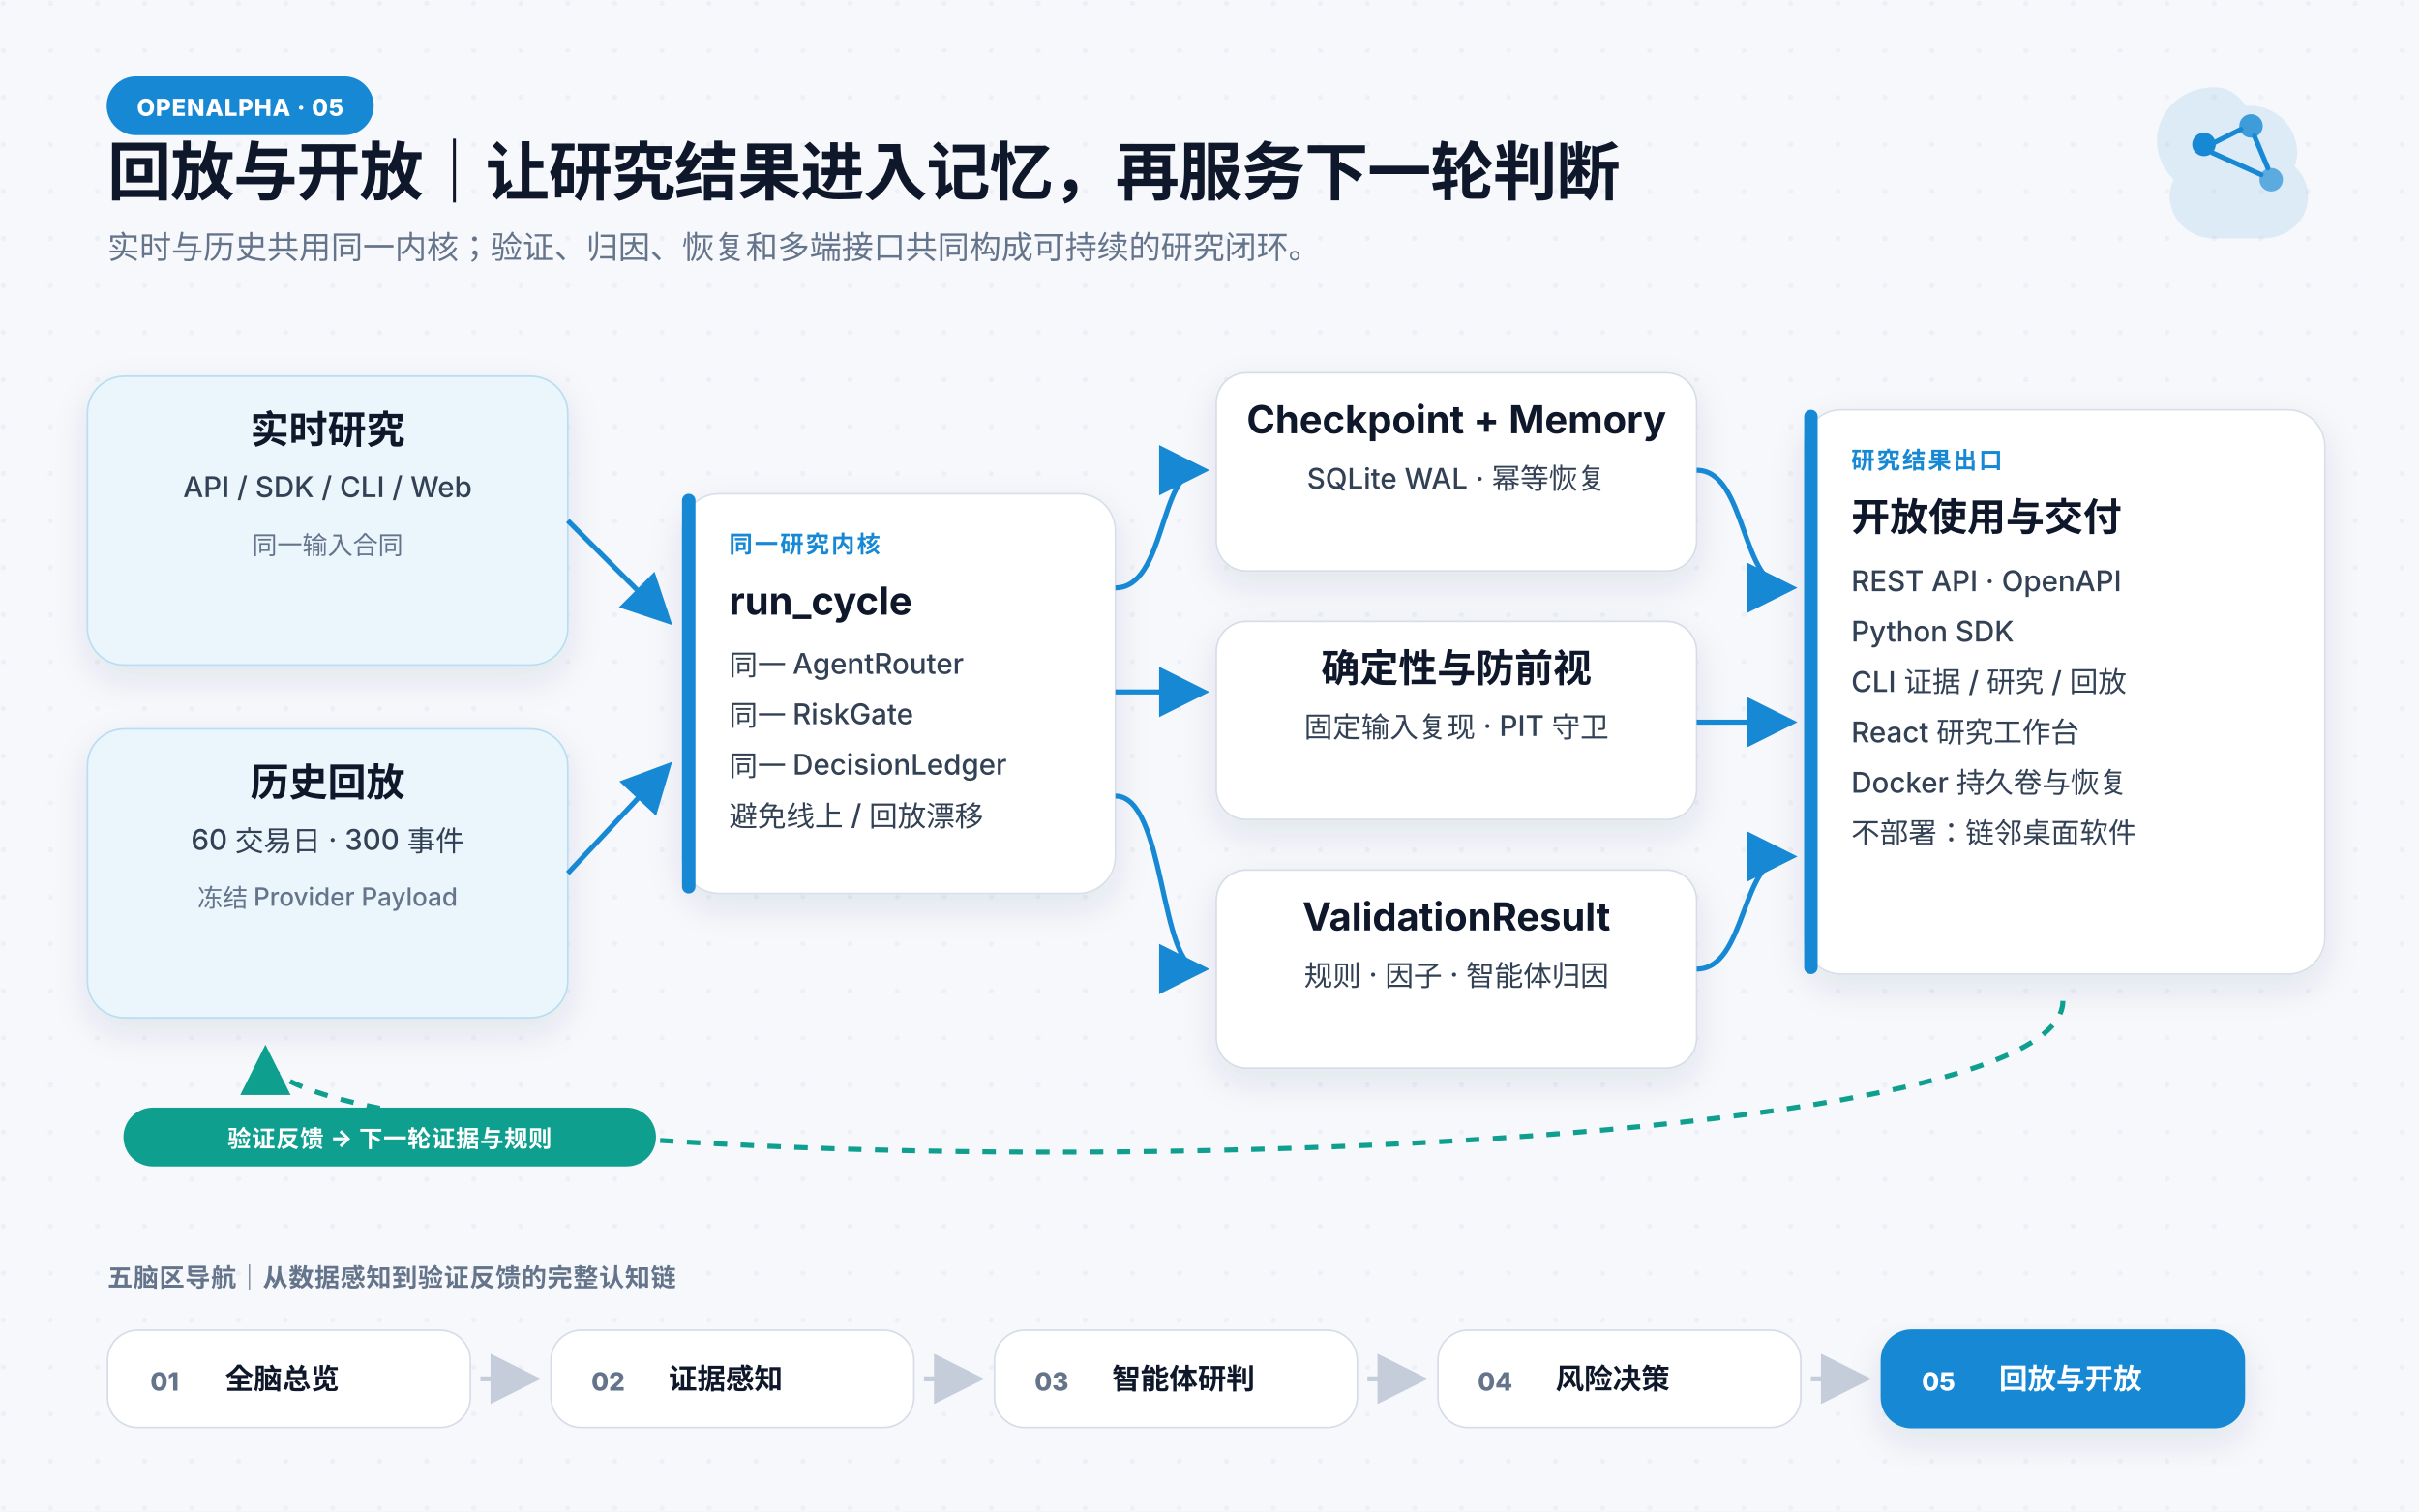
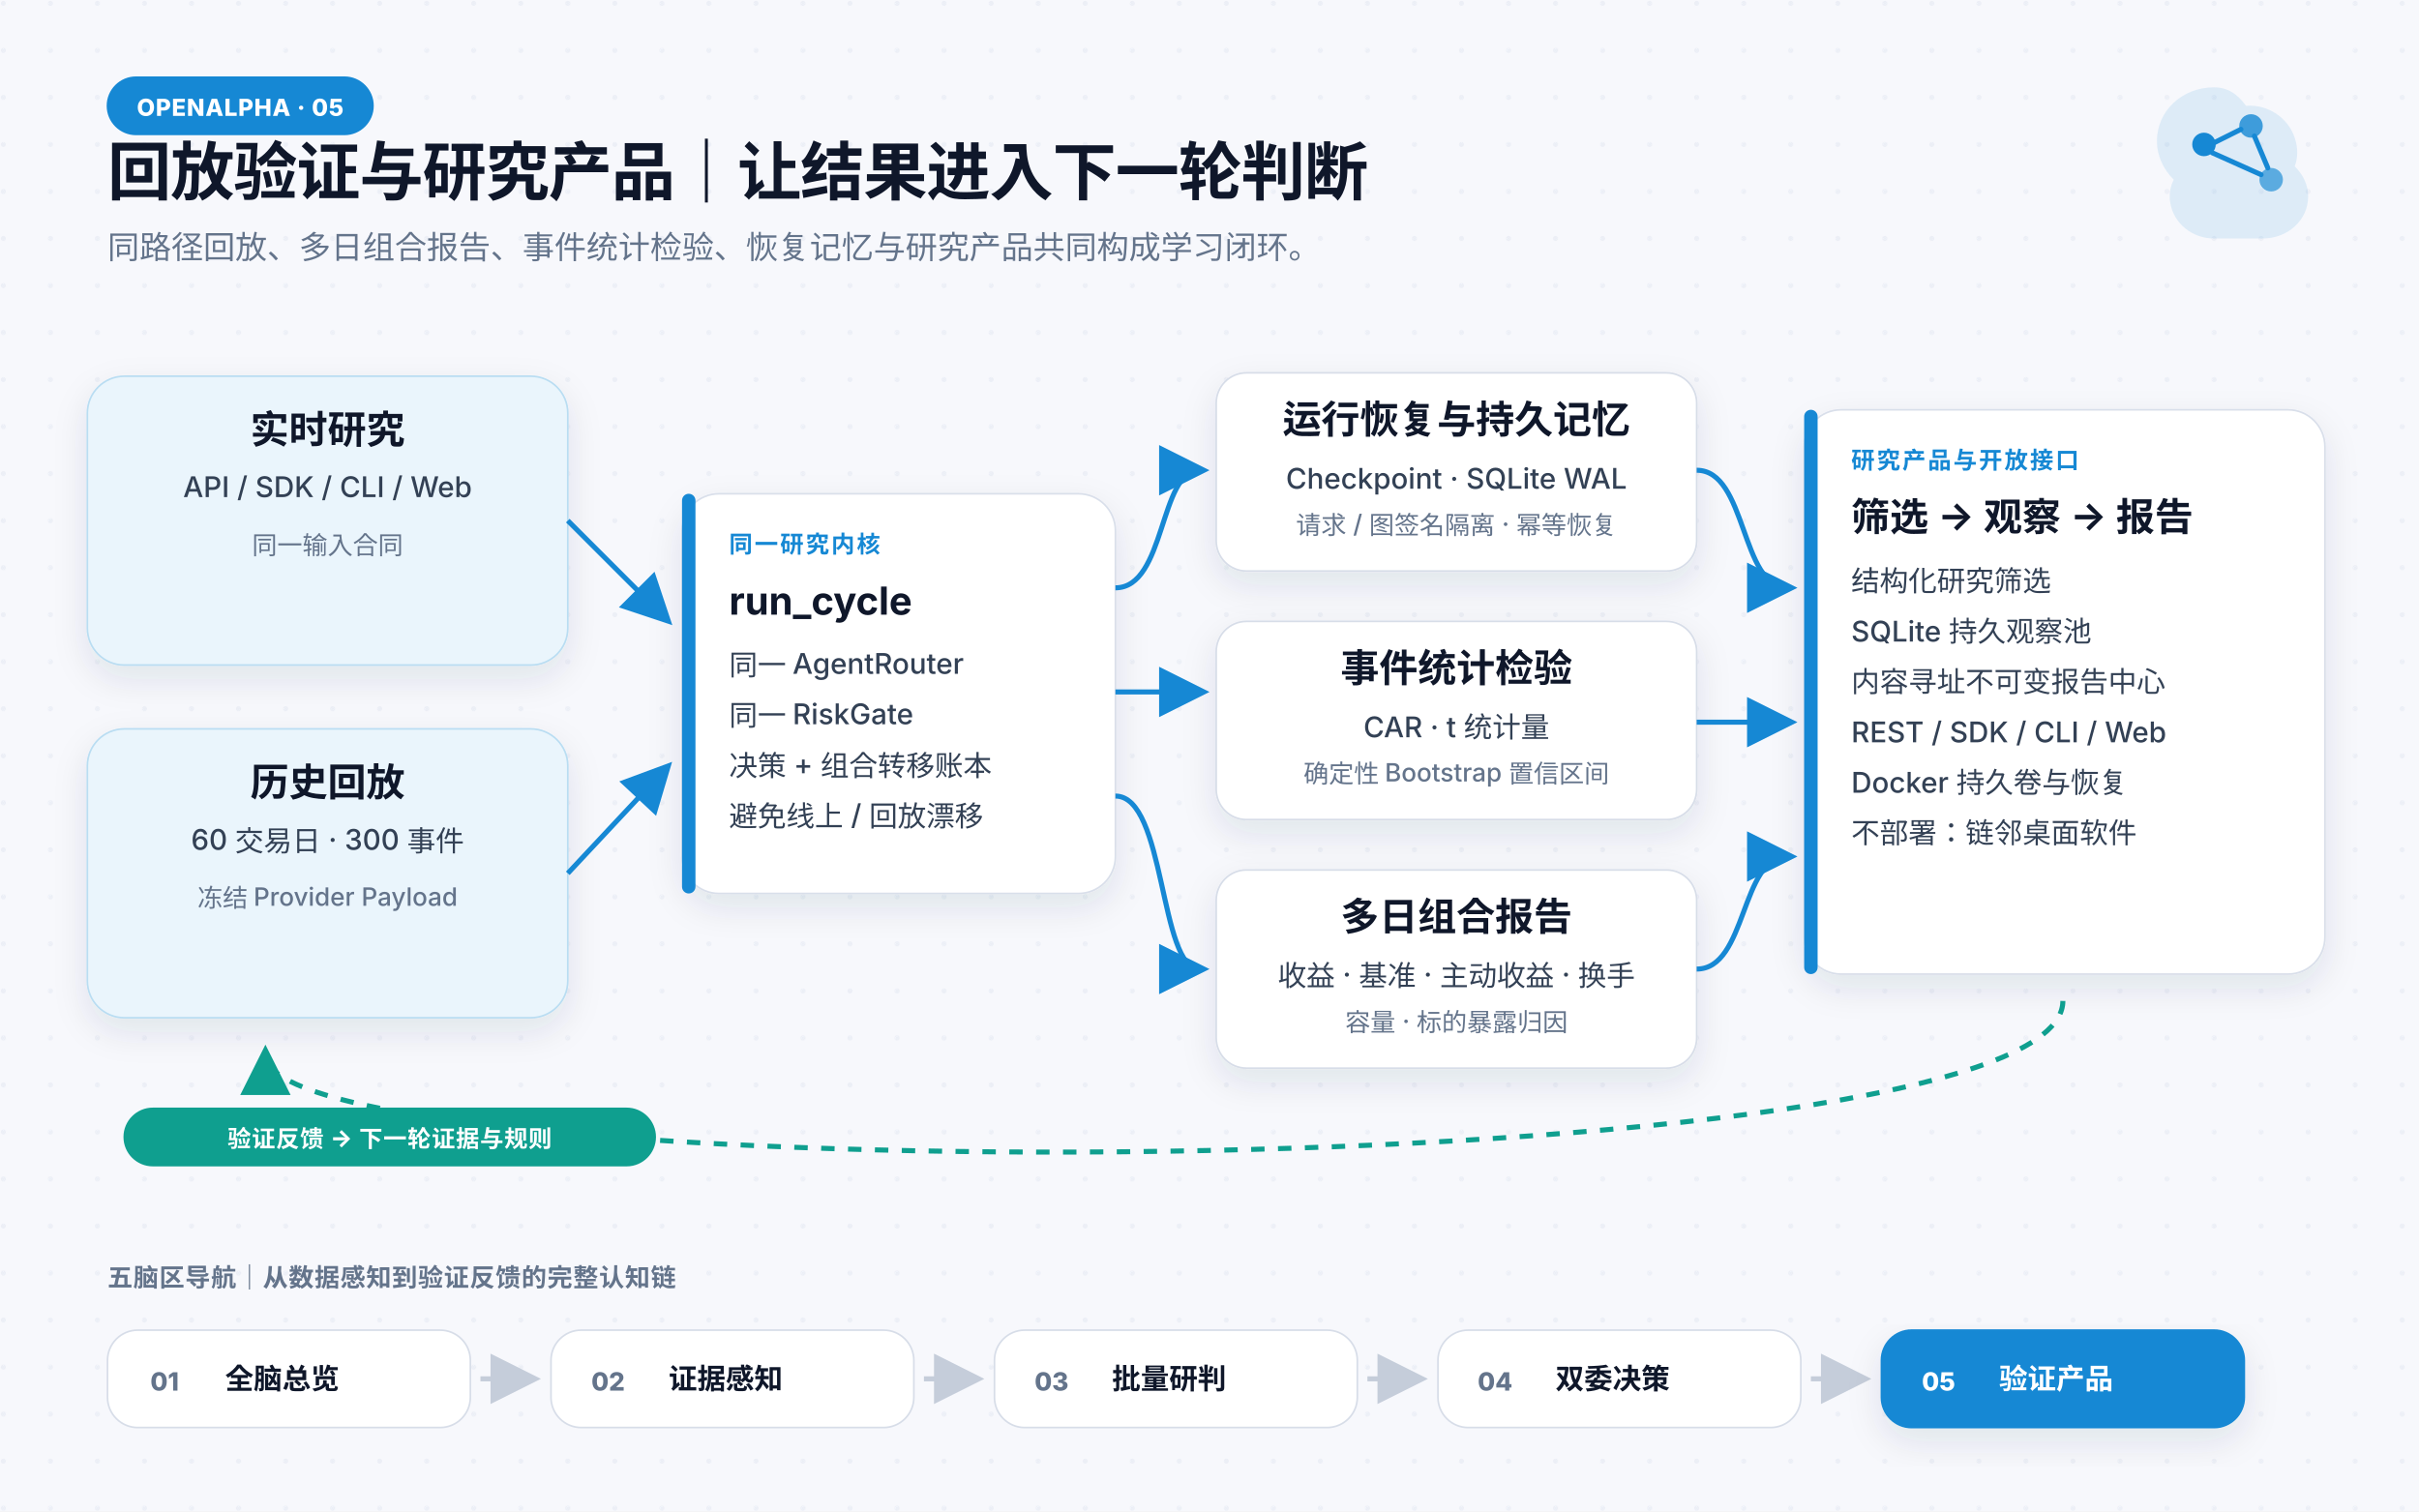
<svg xmlns="http://www.w3.org/2000/svg" width="1440" height="900" viewBox="0 0 1440 900" role="img" aria-labelledby="title desc">
  <defs>
    <filter id="shadow" x="-20%" y="-20%" width="140%" height="160%">
      <feDropShadow dx="0" dy="8" stdDeviation="10" flood-color="#27324A" flood-opacity=".10" />
    </filter>
    <marker id="arrow" markerWidth="10" markerHeight="10" refX="8" refY="5" orient="auto" markerUnits="strokeWidth">
      <path d="M0,0 L10,5 L0,10 z" fill="context-stroke" />
    </marker>
    <pattern id="dots" width="28" height="28" patternUnits="userSpaceOnUse">
      <circle cx="2" cy="2" r="1.5" fill="#D8DEEB" />
    </pattern>
    <style>
      text { font-family: Inter, "Noto Sans SC", "Microsoft YaHei", Arial, sans-serif; }
      .title { font-size: 38px; font-weight: 760; fill: #0F172A; letter-spacing: -.5px; }
      .subtitle { font-size: 19px; font-weight: 450; fill: #64748B; }
      .cardTitle { font-size: 23px; font-weight: 720; fill: #0F172A; }
      .kicker { font-size: 14px; font-weight: 760; letter-spacing: 1.2px; }
      .body { font-size: 17px; font-weight: 470; fill: #334155; }
      .small { font-size: 15px; font-weight: 500; fill: #64748B; }
      .pill { font-size: 14px; font-weight: 760; letter-spacing: .4px; }
      .metric { font-size: 28px; font-weight: 780; fill: #0F172A; }
      .navCaption { font-size: 15px; font-weight: 650; fill: #64748B; letter-spacing: .4px; }
      .navNumber { font-size: 15px; font-weight: 800; }
      .navLabel { font-size: 17px; font-weight: 720; }
    </style>
  </defs>
  <rect width="1440" height="900" fill="#F7F8FC" />
  <rect width="1440" height="900" fill="url(#dots)" opacity=".36" />
  <rect x="64" y="46" width="158" height="34" rx="17" fill="#1688D4" stroke="#1688D4" />
  <text x="143" y="69" class="pill" text-anchor="middle" fill="#FFFFFF">OPENALPHA · 05</text>
-   <text x="64" y="116" class="title" text-anchor="start">回放与开放｜让研究结果进入记忆，再服务下一轮判断</text>
-   <text x="64" y="154" class="subtitle" text-anchor="start">实时与历史共用同一内核；验证、归因、恢复和多端接口共同构成可持续的研究闭环。</text>
+   <text x="64" y="116" class="title" text-anchor="start">回放验证与研究产品｜让结果进入下一轮判断</text>
+   <text x="64" y="154" class="subtitle" text-anchor="start">同路径回放、多日组合报告、事件统计检验、恢复记忆与研究产品共同构成学习闭环。</text>
  <g transform="translate(1270 42)">
    <path d="M48 10c-19 0-34 14-34 32 0 9 4 17 10 23-2 4-3 9-2 14 2 12 13 21 26 21h29c15 0 27-11 27-25 0-7-3-13-8-18 2-5 2-11 0-17-4-12-16-20-29-19-5-7-11-11-19-11Z" fill="#1688D4" opacity=".12" />
    <circle cx="42" cy="44" r="7" fill="#1688D4" />
    <circle cx="70" cy="33" r="7" fill="#1688D4" opacity=".8" />
    <circle cx="82" cy="65" r="7" fill="#1688D4" opacity=".65" />
    <path d="M48 43 64 35M47 49 76 62M72 39 80 58" stroke="#1688D4" stroke-width="3" stroke-linecap="round" />
  </g>
  <rect x="52" y="224" width="286" height="172" rx="22" fill="#EAF5FC" stroke="#B9DDF2" filter="url(#shadow)" />
  <text x="195" y="264" class="cardTitle" text-anchor="middle">实时研究</text>
  <text x="195" y="296" class="body" text-anchor="middle">API / SDK / CLI / Web</text>
  <text x="195" y="330" class="small" text-anchor="middle">同一输入合同</text>
  <rect x="52" y="434" width="286" height="172" rx="22" fill="#EAF5FC" stroke="#B9DDF2" filter="url(#shadow)" />
  <text x="195" y="474" class="cardTitle" text-anchor="middle">历史回放</text>
  <text x="195" y="506" class="body" text-anchor="middle">60 交易日 · 300 事件</text>
  <text x="195" y="540" class="small" text-anchor="middle">冻结 Provider Payload</text>
  <rect x="406" y="294" width="258" height="238" rx="22" fill="#FFFFFF" stroke="#D9DFEA" filter="url(#shadow)" />
  <rect x="406" y="294" width="8" height="238" rx="4" fill="#1688D4" />
  <text x="434" y="329" class="kicker" text-anchor="start" fill="#1688D4">同一研究内核</text>
  <text x="434" y="366" class="cardTitle" text-anchor="start">run_cycle</text>
  <text x="434" y="402" class="body" text-anchor="start">同一 AgentRouter</text>
  <text x="434" y="432" class="body" text-anchor="start">同一 RiskGate</text>
-   <text x="434" y="462" class="body" text-anchor="start">同一 DecisionLedger</text>
+   <text x="434" y="462" class="body" text-anchor="start">决策 + 组合转移账本</text>
  <text x="434" y="492" class="body" text-anchor="start">避免线上 / 回放漂移</text>
  <rect x="724" y="222" width="286" height="118" rx="18" fill="#FFFFFF" stroke="#D7DDE8" filter="url(#shadow)" />
-   <text x="867" y="258" class="cardTitle" text-anchor="middle">Checkpoint + Memory</text>
-   <text x="867" y="291" class="body" text-anchor="middle">SQLite WAL · 幂等恢复</text>
+   <text x="867" y="258" class="cardTitle" text-anchor="middle">运行恢复与持久记忆</text>
+   <text x="867" y="291" class="body" text-anchor="middle">Checkpoint · SQLite WAL</text>
+   <text x="867" y="318" class="small" text-anchor="middle">请求 / 图签名隔离 · 幂等恢复</text>
  <rect x="724" y="370" width="286" height="118" rx="18" fill="#FFFFFF" stroke="#D7DDE8" filter="url(#shadow)" />
-   <text x="867" y="406" class="cardTitle" text-anchor="middle">确定性与防前视</text>
-   <text x="867" y="439" class="body" text-anchor="middle">固定输入复现 · PIT 守卫</text>
+   <text x="867" y="406" class="cardTitle" text-anchor="middle">事件统计检验</text>
+   <text x="867" y="439" class="body" text-anchor="middle">CAR · t 统计量</text>
+   <text x="867" y="466" class="small" text-anchor="middle">确定性 Bootstrap 置信区间</text>
  <rect x="724" y="518" width="286" height="118" rx="18" fill="#FFFFFF" stroke="#D7DDE8" filter="url(#shadow)" />
-   <text x="867" y="554" class="cardTitle" text-anchor="middle">ValidationResult</text>
-   <text x="867" y="587" class="body" text-anchor="middle">规则 · 因子 · 智能体归因</text>
+   <text x="867" y="554" class="cardTitle" text-anchor="middle">多日组合报告</text>
+   <text x="867" y="587" class="body" text-anchor="middle">收益 · 基准 · 主动收益 · 换手</text>
+   <text x="867" y="614" class="small" text-anchor="middle">容量 · 标的暴露归因</text>
  <rect x="1074" y="244" width="310" height="336" rx="22" fill="#FFFFFF" stroke="#D9DFEA" filter="url(#shadow)" />
  <rect x="1074" y="244" width="8" height="336" rx="4" fill="#1688D4" />
-   <text x="1102" y="279" class="kicker" text-anchor="start" fill="#1688D4">研究结果出口</text>
-   <text x="1102" y="316" class="cardTitle" text-anchor="start">开放使用与交付</text>
-   <text x="1102" y="352" class="body" text-anchor="start">REST API · OpenAPI</text>
-   <text x="1102" y="382" class="body" text-anchor="start">Python SDK</text>
-   <text x="1102" y="412" class="body" text-anchor="start">CLI 证据 / 研究 / 回放</text>
-   <text x="1102" y="442" class="body" text-anchor="start">React 研究工作台</text>
+   <text x="1102" y="279" class="kicker" text-anchor="start" fill="#1688D4">研究产品与开放接口</text>
+   <text x="1102" y="316" class="cardTitle" text-anchor="start">筛选 → 观察 → 报告</text>
+   <text x="1102" y="352" class="body" text-anchor="start">结构化研究筛选</text>
+   <text x="1102" y="382" class="body" text-anchor="start">SQLite 持久观察池</text>
+   <text x="1102" y="412" class="body" text-anchor="start">内容寻址不可变报告中心</text>
+   <text x="1102" y="442" class="body" text-anchor="start">REST / SDK / CLI / Web</text>
  <text x="1102" y="472" class="body" text-anchor="start">Docker 持久卷与恢复</text>
  <text x="1102" y="502" class="body" text-anchor="start">不部署：链邻桌面软件</text>
  <path d="M 338 310 L 396 368" fill="none" stroke="#1688D4" stroke-width="3" marker-end="url(#arrow)" />
  <path d="M 338 520 L 396 458" fill="none" stroke="#1688D4" stroke-width="3" marker-end="url(#arrow)" />
  <path d="M 664 350 C 694 350, 690 280, 714 280" fill="none" stroke="#1688D4" stroke-width="3" marker-end="url(#arrow)" />
  <path d="M 664 412 L 714 412" fill="none" stroke="#1688D4" stroke-width="3" marker-end="url(#arrow)" />
  <path d="M 664 474 C 694 474, 690 577, 714 577" fill="none" stroke="#1688D4" stroke-width="3" marker-end="url(#arrow)" />
  <path d="M 1010 280 C 1040 280, 1036 350, 1064 350" fill="none" stroke="#1688D4" stroke-width="3" marker-end="url(#arrow)" />
  <path d="M 1010 430 L 1064 430" fill="none" stroke="#1688D4" stroke-width="3" marker-end="url(#arrow)" />
  <path d="M 1010 577 C 1040 577, 1036 510, 1064 510" fill="none" stroke="#1688D4" stroke-width="3" marker-end="url(#arrow)" />
  <path d="M 1228 596 C 1228 710, 158 710, 158 628" fill="none" stroke="#0F9F8F" stroke-width="3" stroke-dasharray="8 8" marker-end="url(#arrow)" />
  <rect x="74" y="660" width="316" height="34" rx="17" fill="#0F9F8F" stroke="#0F9F8F" />
  <text x="232" y="683" class="pill" text-anchor="middle" fill="#FFFFFF">验证反馈 → 下一轮证据与规则</text>
  <text x="64" y="766" class="navCaption" text-anchor="start">五脑区导航｜从数据感知到验证反馈的完整认知链</text>
  <rect x="64" y="792" width="216" height="58" rx="18" fill="#FFFFFF" stroke="#D7DDE8" />
  <text x="98" y="828" class="navNumber" text-anchor="middle" fill="#64748B">01</text>
  <text x="134" y="827" class="navLabel" text-anchor="start" fill="#0F172A">全脑总览</text>
  <path d="M 286 821 L 316 821" fill="none" stroke="#C5CDDA" stroke-width="3" marker-end="url(#arrow)" />
  <rect x="328" y="792" width="216" height="58" rx="18" fill="#FFFFFF" stroke="#D7DDE8" />
  <text x="362" y="828" class="navNumber" text-anchor="middle" fill="#64748B">02</text>
  <text x="398" y="827" class="navLabel" text-anchor="start" fill="#0F172A">证据感知</text>
  <path d="M 550 821 L 580 821" fill="none" stroke="#C5CDDA" stroke-width="3" marker-end="url(#arrow)" />
  <rect x="592" y="792" width="216" height="58" rx="18" fill="#FFFFFF" stroke="#D7DDE8" />
  <text x="626" y="828" class="navNumber" text-anchor="middle" fill="#64748B">03</text>
-   <text x="662" y="827" class="navLabel" text-anchor="start" fill="#0F172A">智能体研判</text>
+   <text x="662" y="827" class="navLabel" text-anchor="start" fill="#0F172A">批量研判</text>
  <path d="M 814 821 L 844 821" fill="none" stroke="#C5CDDA" stroke-width="3" marker-end="url(#arrow)" />
  <rect x="856" y="792" width="216" height="58" rx="18" fill="#FFFFFF" stroke="#D7DDE8" />
  <text x="890" y="828" class="navNumber" text-anchor="middle" fill="#64748B">04</text>
-   <text x="926" y="827" class="navLabel" text-anchor="start" fill="#0F172A">风险决策</text>
+   <text x="926" y="827" class="navLabel" text-anchor="start" fill="#0F172A">双委决策</text>
  <path d="M 1078 821 L 1108 821" fill="none" stroke="#C5CDDA" stroke-width="3" marker-end="url(#arrow)" />
  <rect x="1120" y="792" width="216" height="58" rx="18" fill="#1688D4" stroke="#1688D4" filter="url(#shadow)" />
  <text x="1154" y="828" class="navNumber" text-anchor="middle" fill="#FFFFFF">05</text>
-   <text x="1190" y="827" class="navLabel" text-anchor="start" fill="#FFFFFF">回放与开放</text>
+   <text x="1190" y="827" class="navLabel" text-anchor="start" fill="#FFFFFF">验证产品</text>
</svg>
